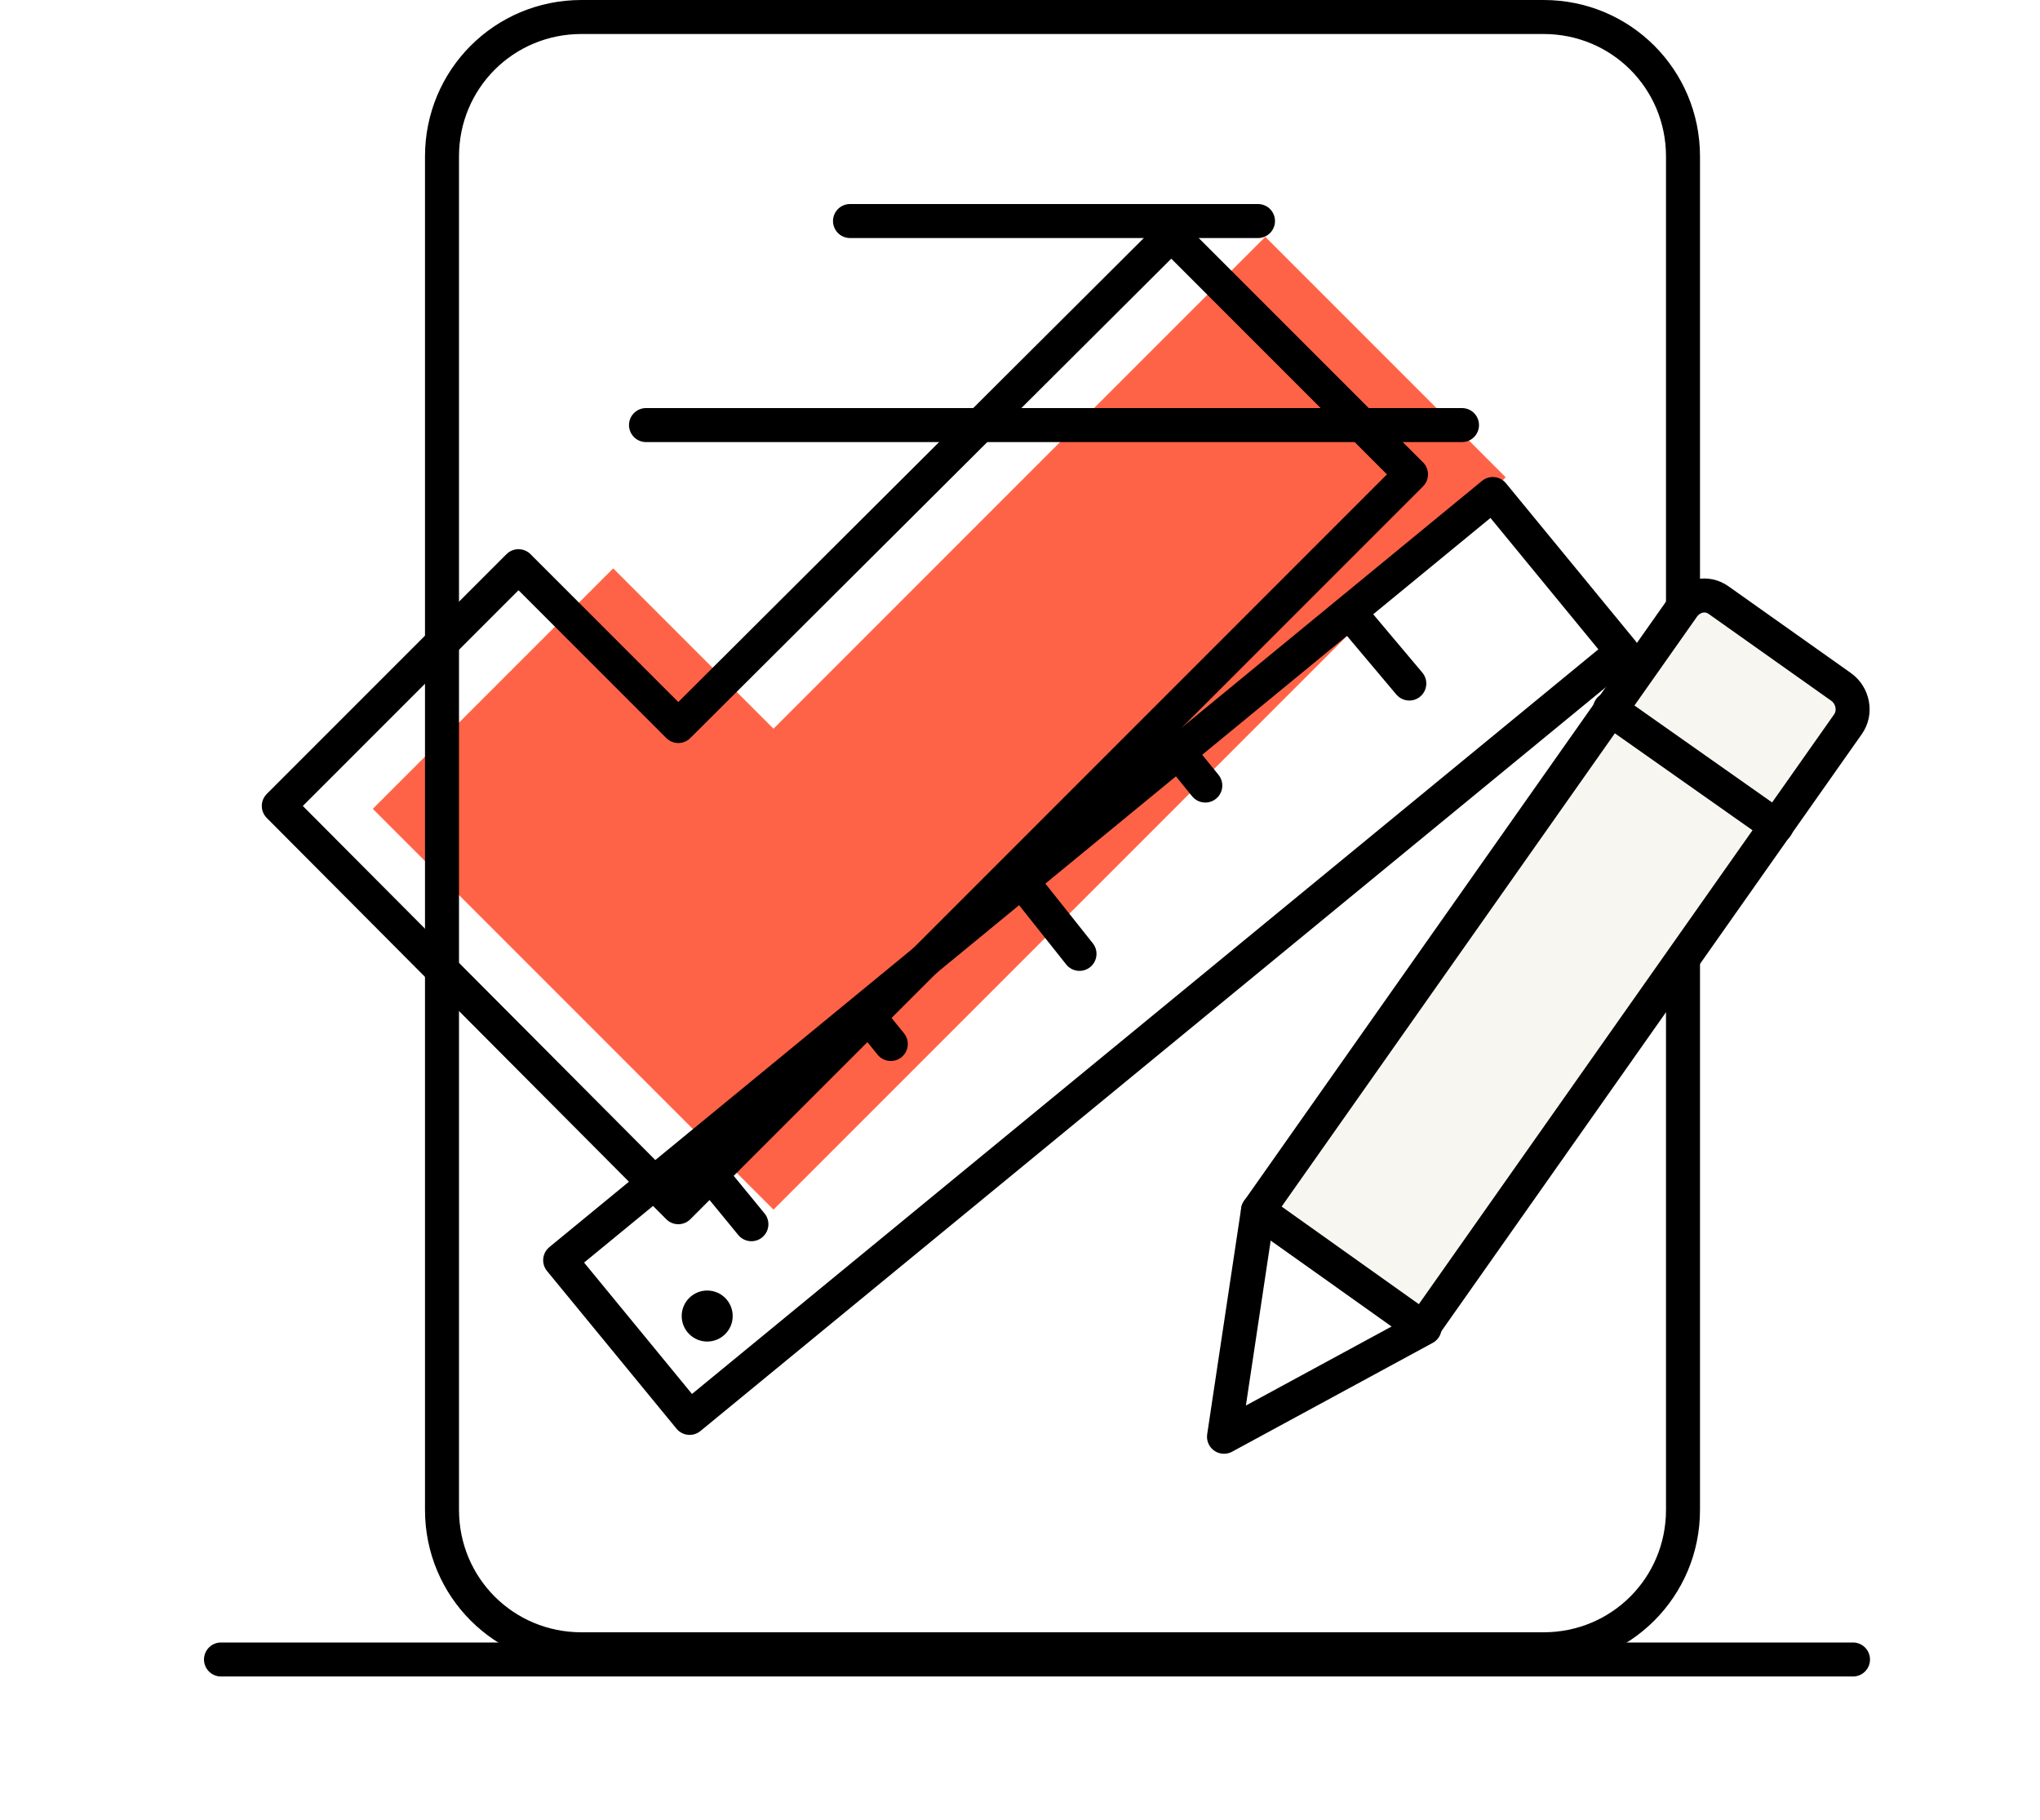
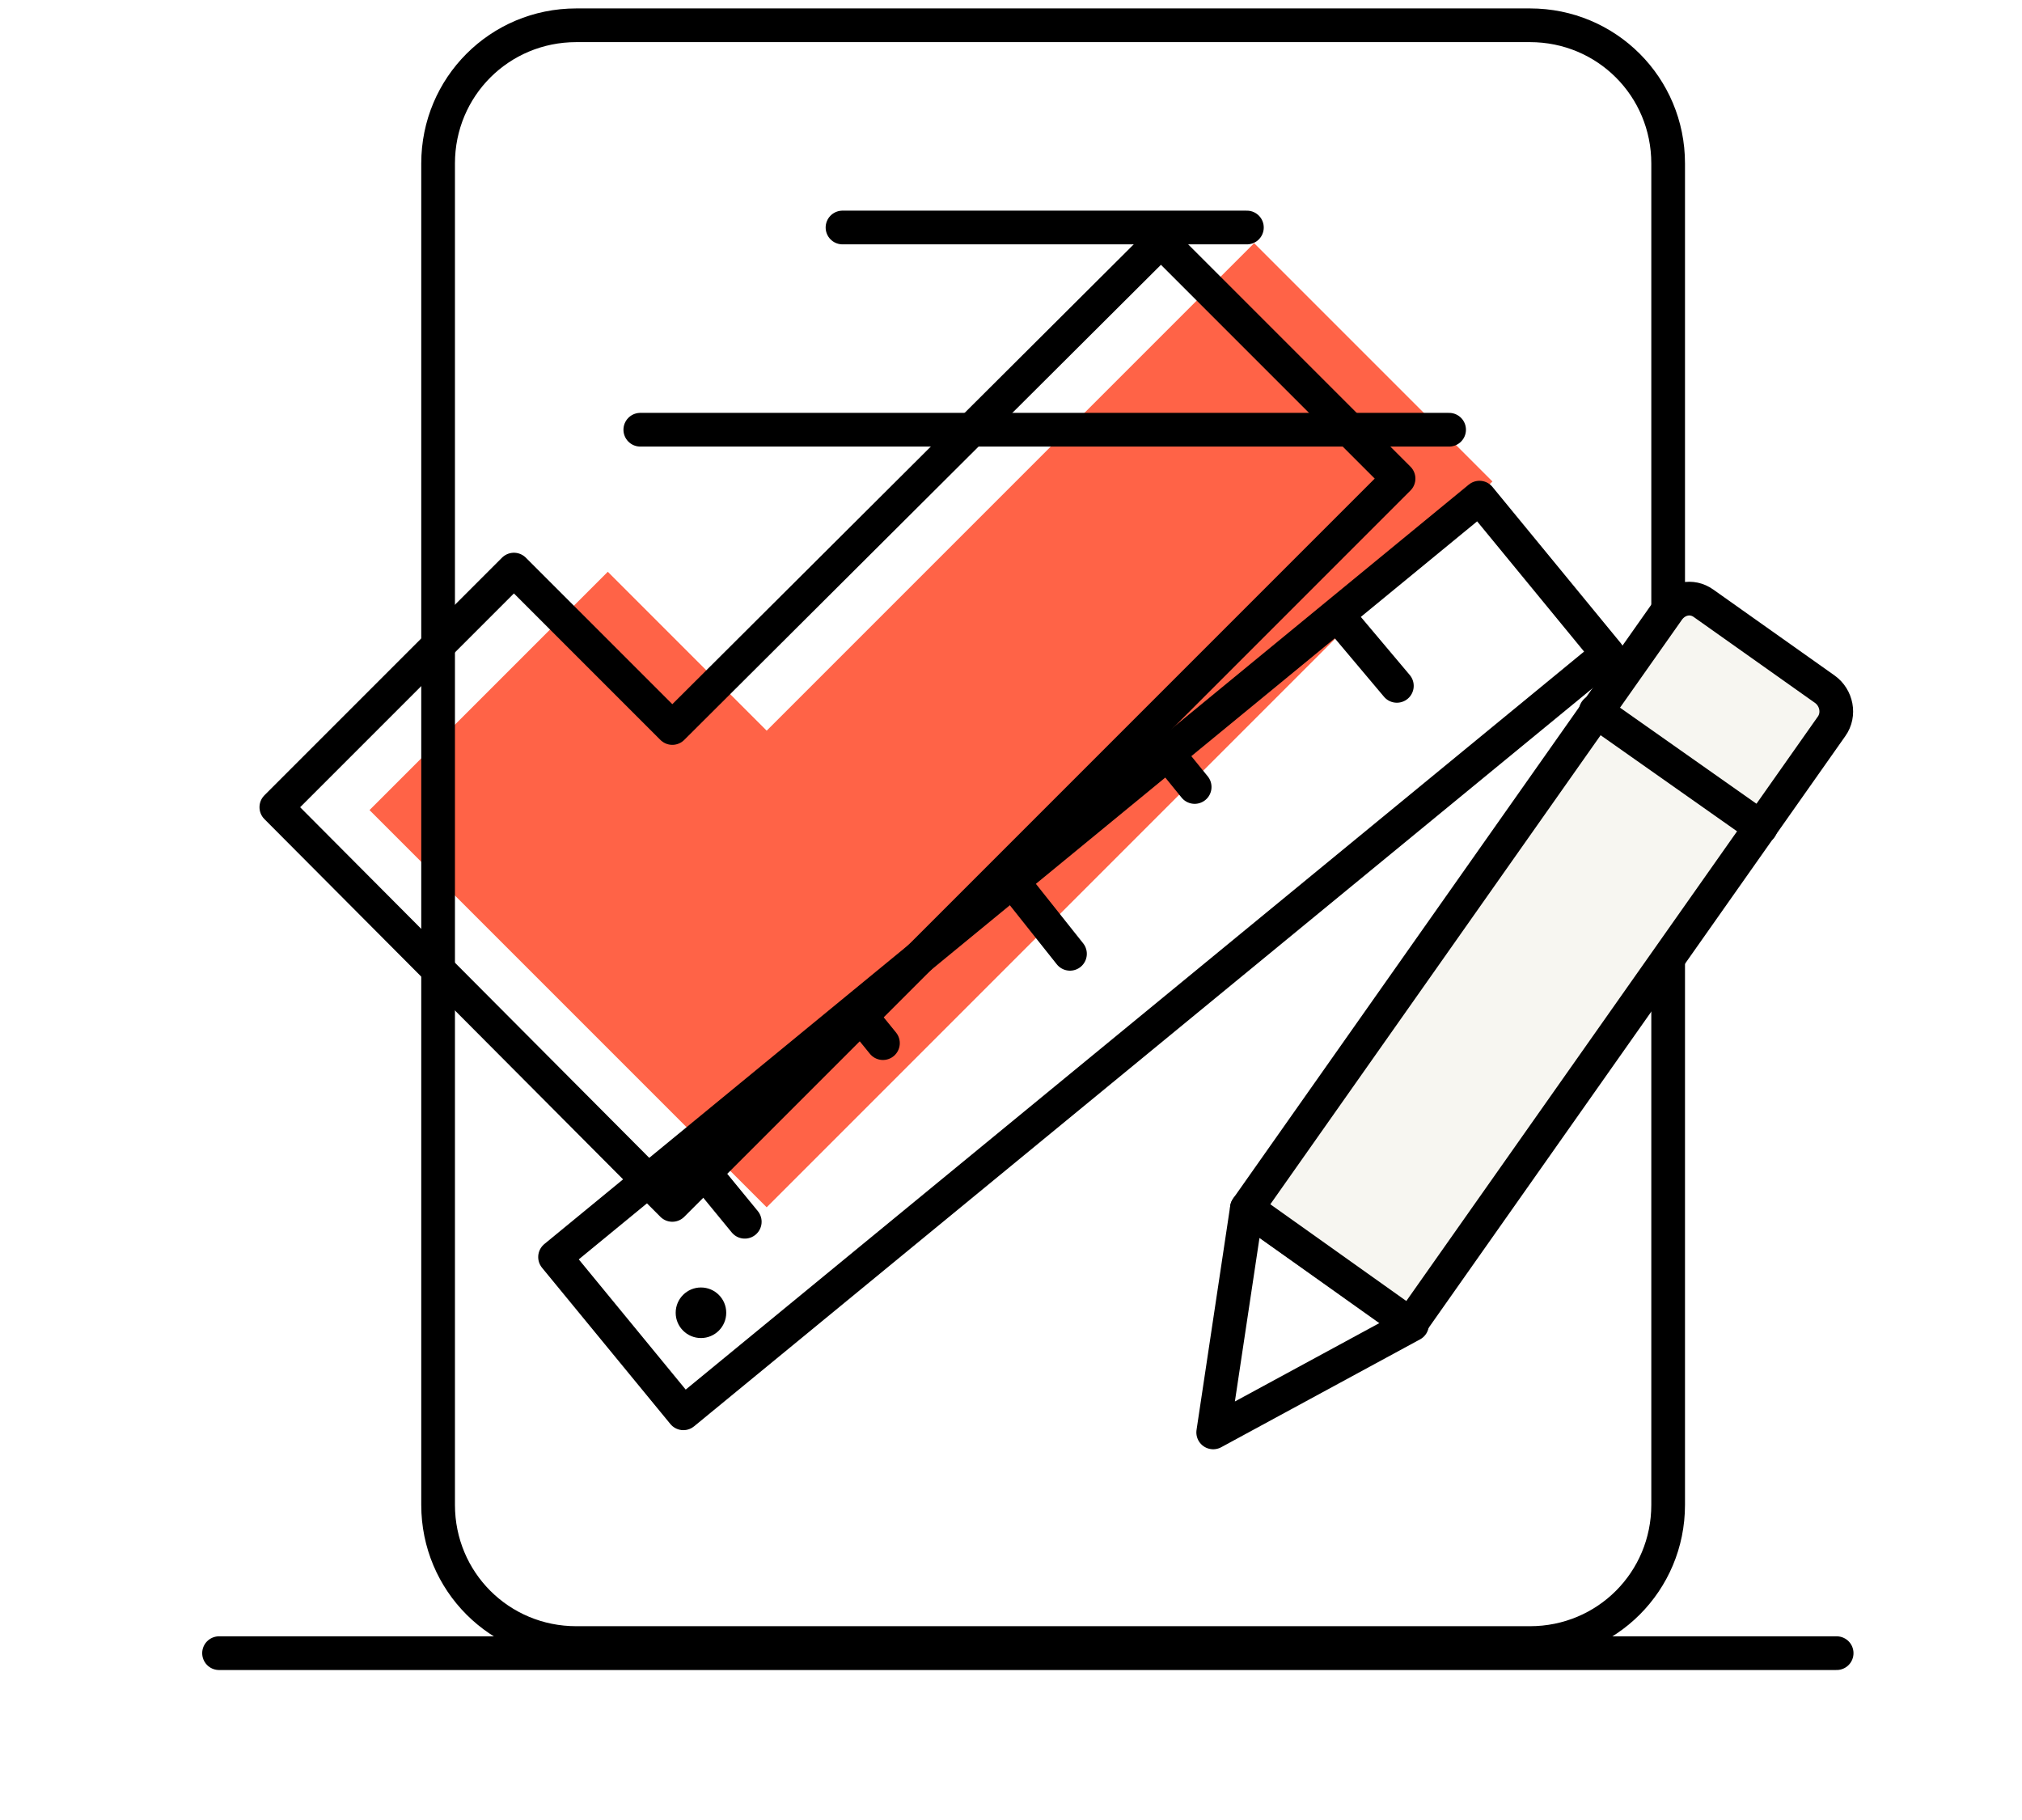
- <svg xmlns="http://www.w3.org/2000/svg" version="1.1" id="Layer_1" x="0px" y="0px" viewBox="0 0 120 107" style="enable-background:new 0 0 120 107;" xml:space="preserve">
+ <svg xmlns="http://www.w3.org/2000/svg" version="1.1" id="Layer_1" x="0px" y="0px" viewBox="0 0 120 108" style="enable-background:new 0 0 120 108;" xml:space="preserve">
  <style type="text/css">
	.st0{fill:none;stroke:#FF6347;stroke-width:20;stroke-miterlimit:10;}
	.st1{fill:none;stroke:#000000;stroke-width:2;stroke-linecap:round;stroke-linejoin:round;}
	.st2{fill:none;stroke:#000000;stroke-width:2;stroke-linecap:round;stroke-linejoin:round;stroke-miterlimit:4;}
	.st3{fill:#F7F6F1;stroke:#000000;stroke-width:2;stroke-linecap:round;stroke-linejoin:round;}
</style>
-   <polyline class="st0" points="29,40.5 45.5,57 81.5,21 " />
-   <polygon class="st1" points="39.9,71 16.4,47.4 30.5,33.3 39.9,42.7 68.9,13.8 83,27.9 " />
-   <line class="st1" x1="109" y1="97.6" x2="13" y2="97.6" />
-   <polygon class="st1" points="74,71.2 72,84.5 83.8,78.1 " />
-   <rect x="28.7" y="50.2" transform="matrix(0.7727 -0.6347 0.6347 0.7727 -21.0878 53.5445)" class="st2" width="71" height="12" />
-   <line class="st1" x1="41" y1="68.1" x2="44.2" y2="72" />
-   <line class="st1" x1="51.1" y1="59.8" x2="52.4" y2="61.4" />
-   <line class="st1" x1="69.6" y1="44.6" x2="70.9" y2="46.2" />
-   <line class="st1" x1="60.4" y1="52.2" x2="63.5" y2="56.1" />
-   <line class="st1" x1="79.7" y1="36.4" x2="82.9" y2="40.2" />
-   <circle cx="41.6" cy="77.4" r="1.5" />
+   <polyline class="st0" points="29,41 45.5,57.5 81.5,21.5 " />
+   <polygon class="st1" points="39.9,71.5 16.4,47.9 30.5,33.8 39.9,43.2 68.9,14.3 83,28.4 " />
+   <line class="st1" x1="109" y1="98.1" x2="13" y2="98.1" />
+   <polygon class="st1" points="74,71.7 72,85 83.8,78.6 " />
+   <rect x="28.7" y="50.7" transform="matrix(0.7727 -0.6347 0.6347 0.7727 -21.4153 53.6341)" class="st2" width="71" height="12" />
+   <line class="st1" x1="41" y1="68.6" x2="44.2" y2="72.5" />
+   <line class="st1" x1="51.1" y1="60.3" x2="52.4" y2="61.9" />
+   <line class="st1" x1="69.6" y1="45.1" x2="70.9" y2="46.7" />
+   <line class="st1" x1="60.4" y1="52.7" x2="63.5" y2="56.6" />
+   <line class="st1" x1="79.7" y1="36.9" x2="82.9" y2="40.7" />
+   <circle cx="41.6" cy="77.9" r="1.5" />
  <g>
-     <path d="M90.8,98H34.2c-5.1,0-9.2-4.1-9.2-9.2V9.2C25,4.1,29.1,0,34.2,0h56.6c5.1,0,9.2,4.1,9.2,9.2v79.6C100,93.9,95.9,98,90.8,98   z M34.2,2c-4,0-7.2,3.2-7.2,7.2v79.6c0,4,3.2,7.2,7.2,7.2h56.6c4,0,7.2-3.2,7.2-7.2V9.2c0-4-3.2-7.2-7.2-7.2H34.2z" />
+     <path d="M90.8,98.5H34.2c-5.1,0-9.2-4.1-9.2-9.2V9.7c0-5.1,4.1-9.2,9.2-9.2h56.6c5.1,0,9.2,4.1,9.2,9.2v79.6   C100,94.4,95.9,98.5,90.8,98.5z M34.2,2.5c-4,0-7.2,3.2-7.2,7.2v79.6c0,4,3.2,7.2,7.2,7.2h56.6c4,0,7.2-3.2,7.2-7.2V9.7   c0-4-3.2-7.2-7.2-7.2H34.2z" />
  </g>
-   <line class="st1" x1="38" y1="25" x2="86" y2="25" />
-   <line class="st1" x1="50" y1="13" x2="74" y2="13" />
-   <path class="st3" d="M101.1,35.3l7.2,5.1c0.7,0.5,0.9,1.5,0.4,2.2l0,0l-25,35.5l0,0L74,71.2l0,0l25-35.5  C99.5,35,100.4,34.8,101.1,35.3z" />
-   <line class="st1" x1="94.7" y1="41.7" x2="104.5" y2="48.6" />
+   <line class="st1" x1="38" y1="25.5" x2="86" y2="25.5" />
+   <line class="st1" x1="50" y1="13.5" x2="74" y2="13.5" />
+   <path class="st3" d="M101.1,35.8l7.2,5.1c0.7,0.5,0.9,1.5,0.4,2.2l0,0l-25,35.5l0,0L74,71.7l0,0l25-35.5  C99.5,35.5,100.4,35.3,101.1,35.8z" />
+   <line class="st1" x1="94.7" y1="42.2" x2="104.5" y2="49.1" />
</svg>
